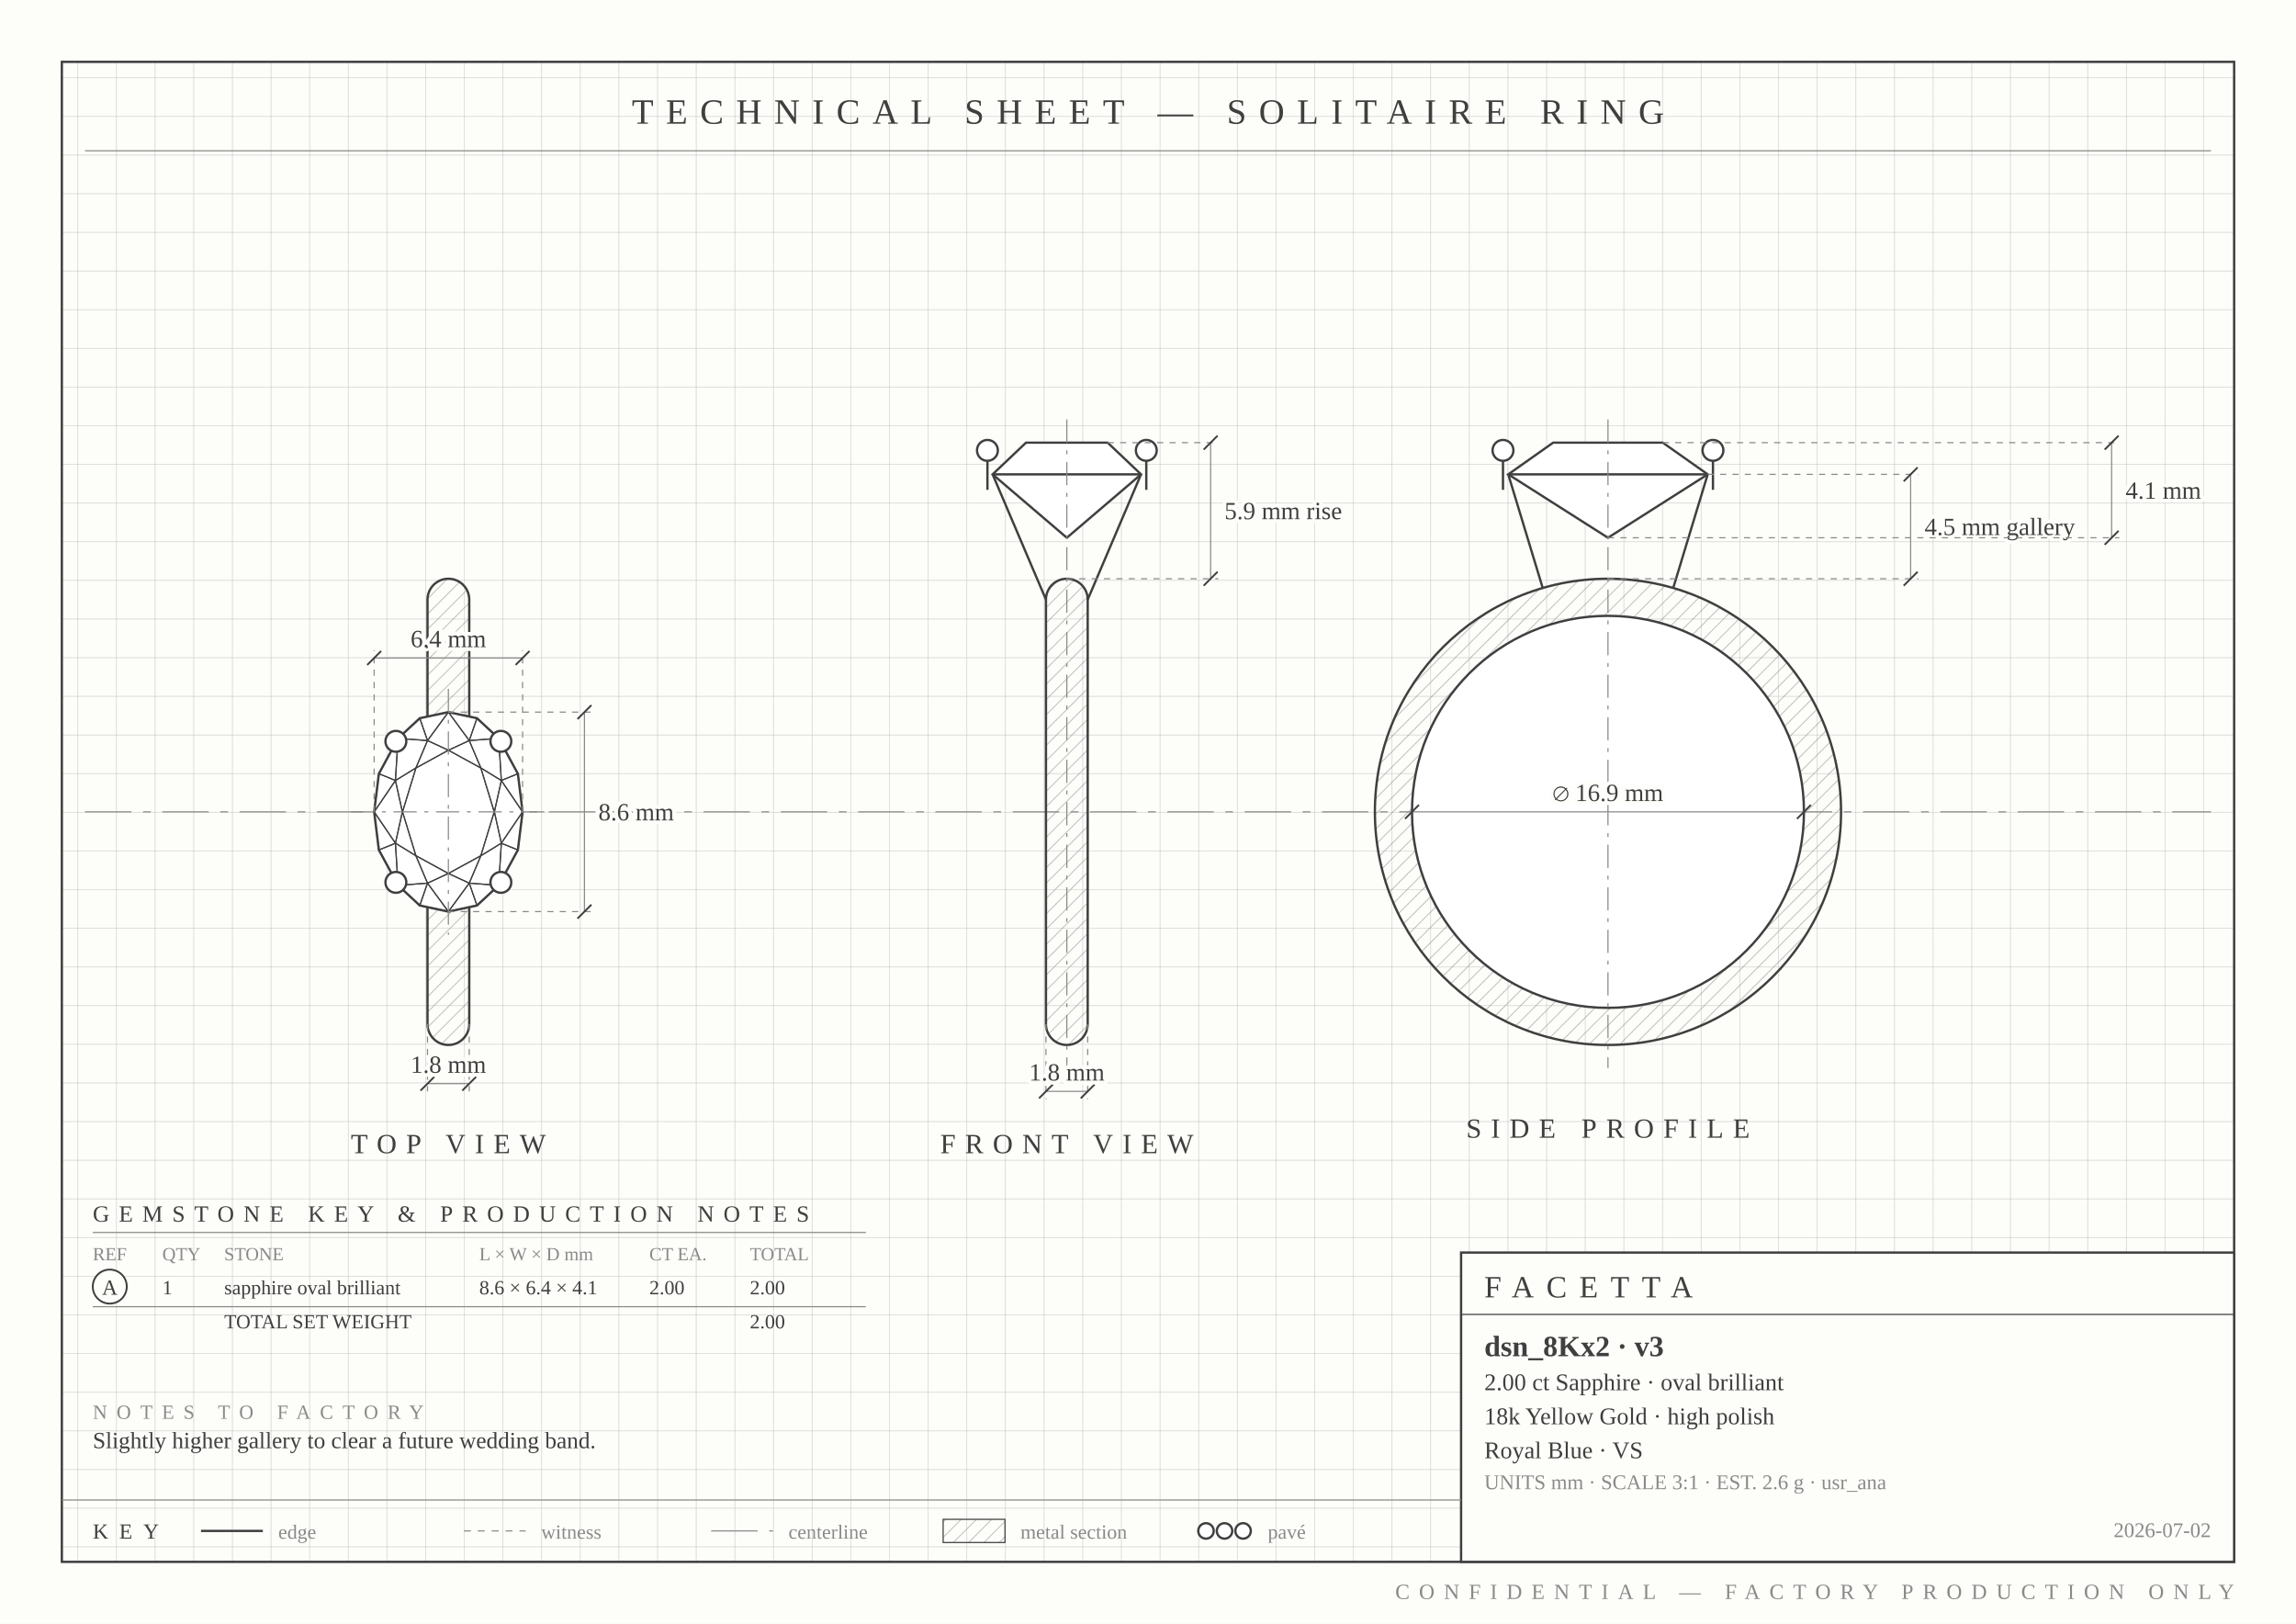
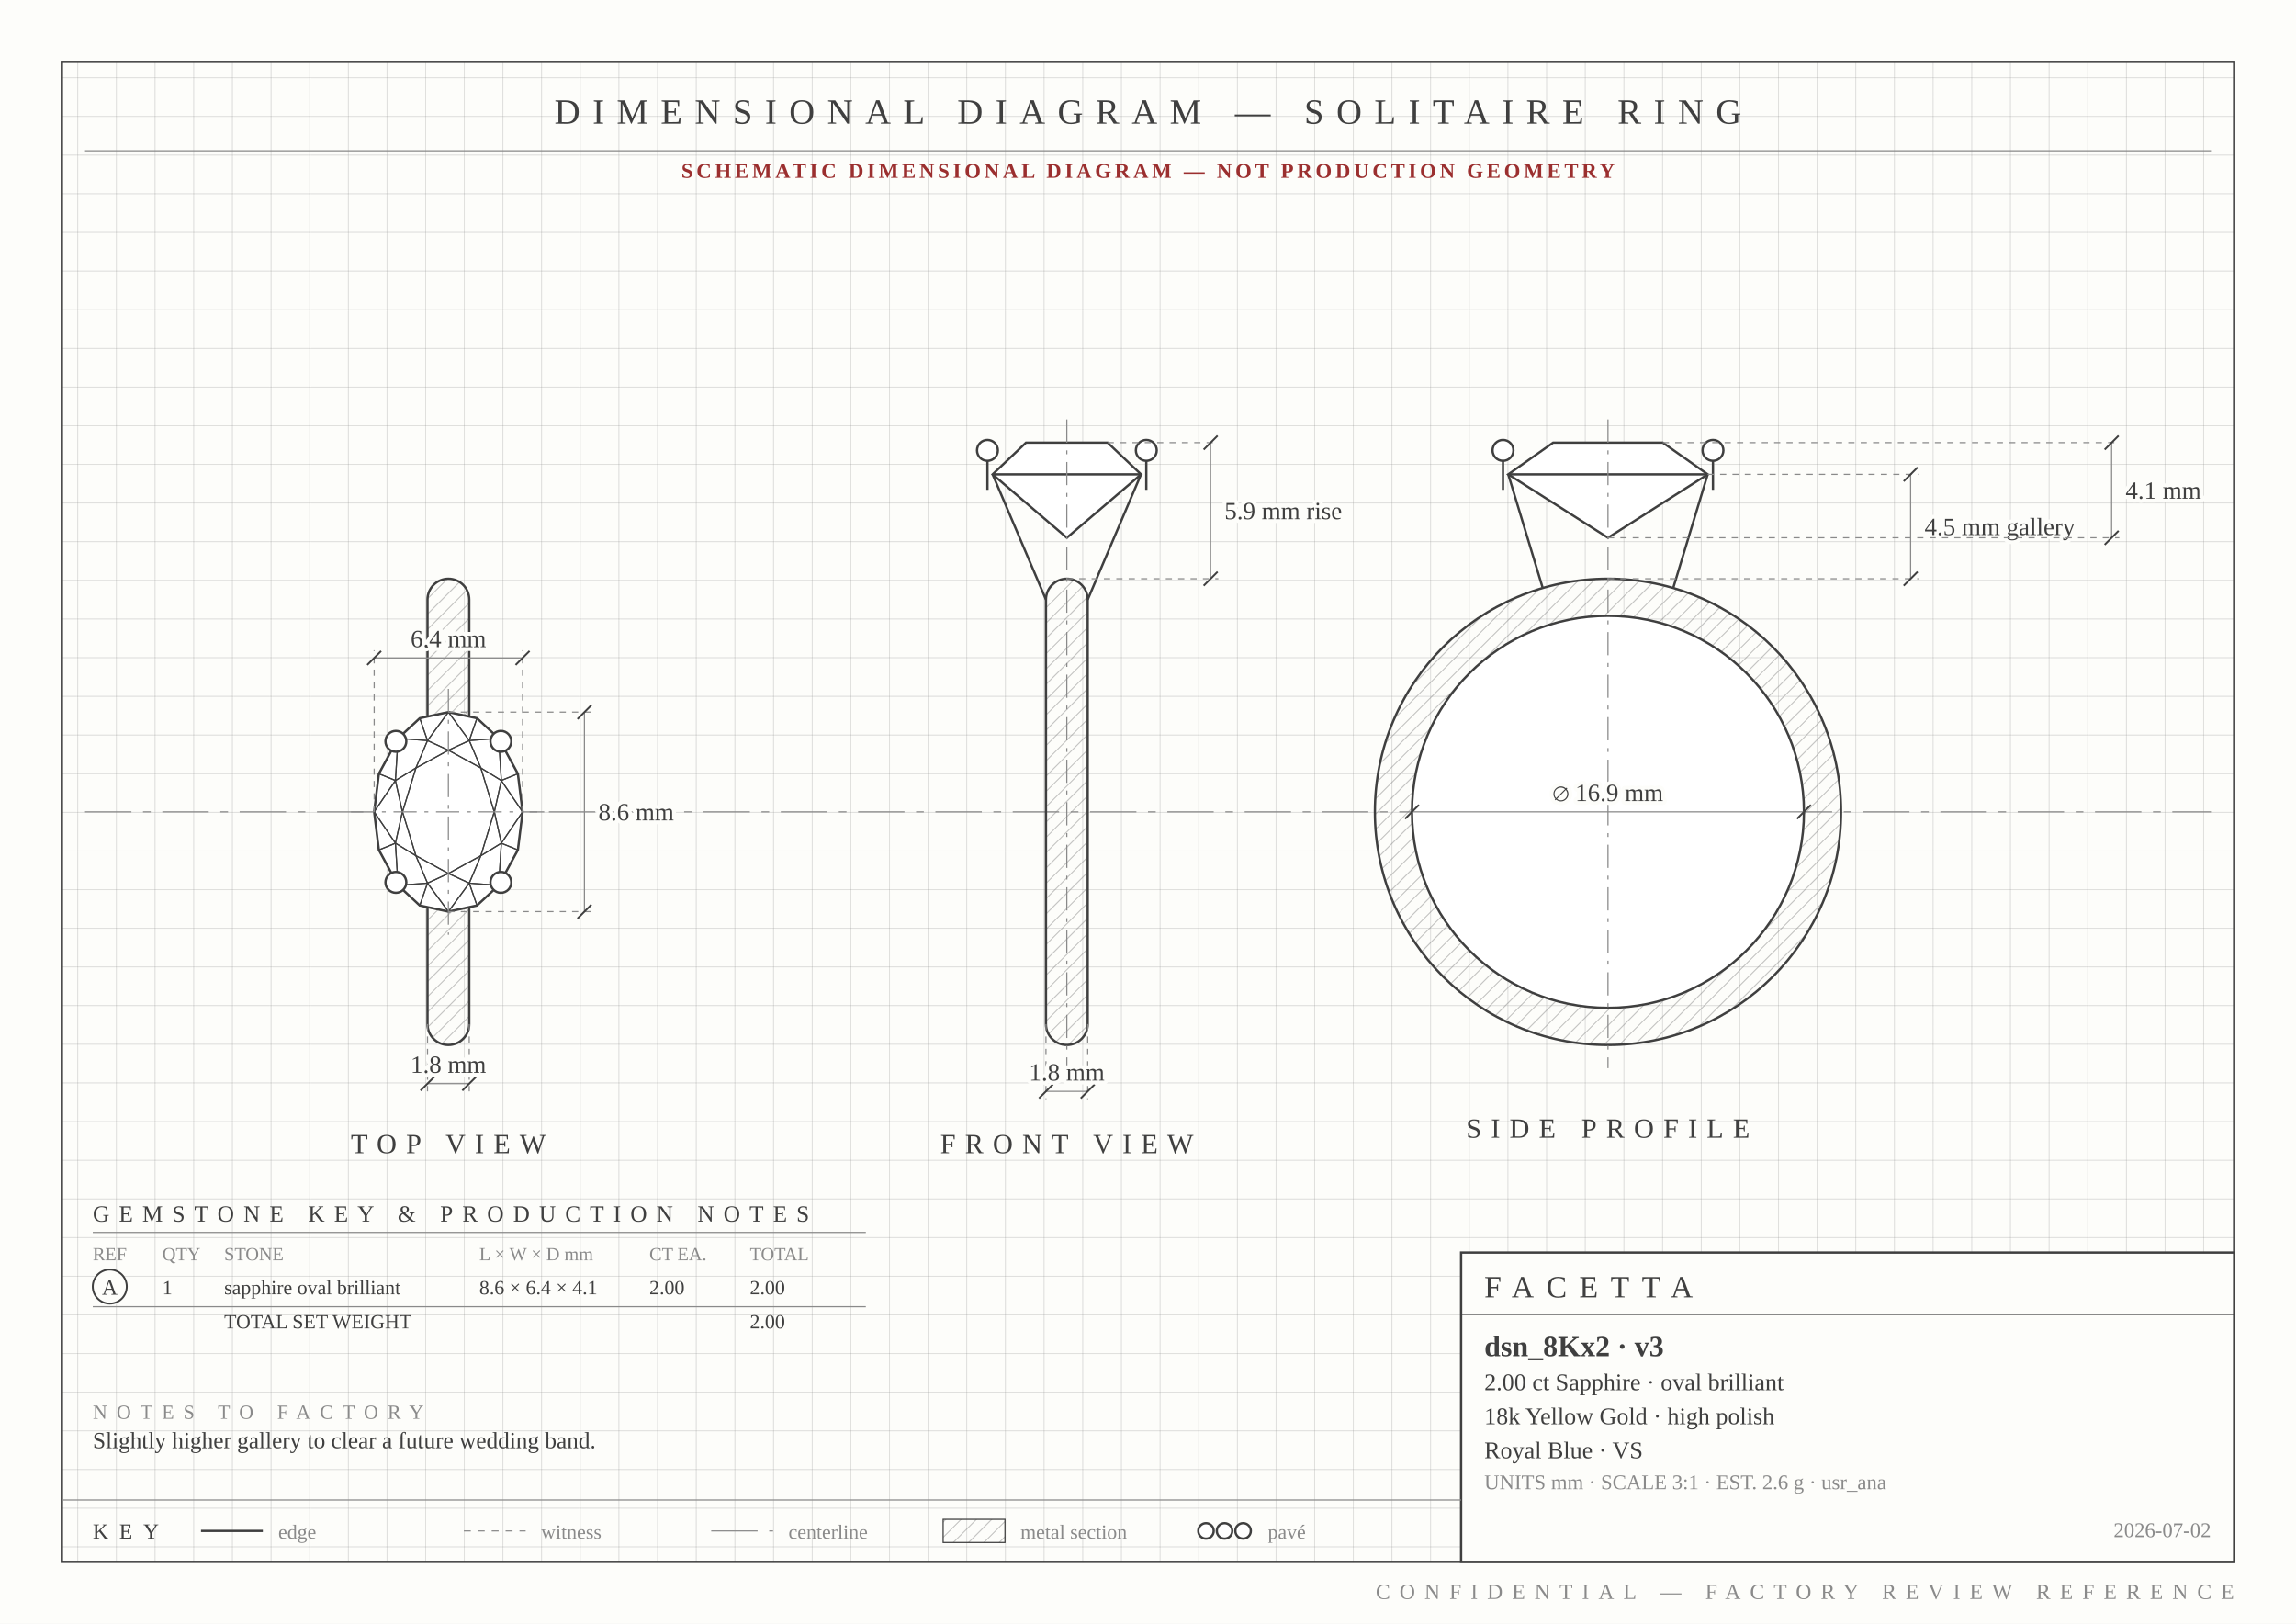
<svg xmlns="http://www.w3.org/2000/svg" viewBox="0 0 297 210" width="297mm" height="210mm" font-family="Georgia, 'Times New Roman', serif">
  <defs>
    <pattern id="hatch" width="1.4" height="1.4" patternTransform="rotate(45)" patternUnits="userSpaceOnUse">
      <line x1="0" y1="0" x2="0" y2="1.4" stroke="#8a8a8a" stroke-width="0.12" />
    </pattern>
    <pattern id="grid" width="5" height="5" patternUnits="userSpaceOnUse">
      <line x1="0" y1="0" x2="5" y2="0" stroke="#8a8a8a" stroke-width="0.06" />
      <line x1="0" y1="0" x2="0" y2="5" stroke="#8a8a8a" stroke-width="0.06" />
    </pattern>
  </defs>
  <rect x="0" y="0" width="297" height="210" fill="#fdfdfa" />
  <rect x="8" y="8" width="281" height="194" fill="url(#grid)" stroke="#3f3f3f" stroke-width="0.3" />
-   <text x="148.50" y="16.00" font-family="Georgia, 'Times New Roman', serif" font-size="4.6" fill="#3f3f3f" text-anchor="middle" letter-spacing="1.6">TECHNICAL SHEET — SOLITAIRE RING</text>
+   <text x="148.50" y="16.00" font-family="Georgia, 'Times New Roman', serif" font-size="4.6" fill="#3f3f3f" text-anchor="middle" letter-spacing="1.6">DIMENSIONAL DIAGRAM — SOLITAIRE RING</text>
  <line x1="11.00" y1="19.50" x2="286.00" y2="19.50" stroke="#8a8a8a" stroke-width="0.15" />
+   <text x="148.50" y="23.00" font-family="Georgia, 'Times New Roman', serif" font-size="2.7" fill="#9b2f2f" text-anchor="middle" font-weight="bold" letter-spacing="0.45">SCHEMATIC DIMENSIONAL DIAGRAM — NOT PRODUCTION GEOMETRY</text>
  <line x1="11.00" y1="105.00" x2="286.00" y2="105.00" stroke="#8a8a8a" stroke-width="0.15" stroke-dasharray="6 1.5 1 1.5" />
  <rect x="55.30" y="74.85" width="5.40" height="60.30" rx="2.70" fill="url(#hatch)" stroke="#3f3f3f" stroke-width="0.3" />
  <polygon points="48.40,105.00 49.01,100.07 51.49,95.50 51.50,95.49 54.30,92.89 54.30,92.89 58.00,92.10 61.70,92.89 61.70,92.89 64.50,95.49 64.51,95.50 66.99,100.07 67.60,105.00 66.99,109.93 64.51,114.50 64.50,114.51 61.70,117.11 61.70,117.11 58.00,117.90 54.30,117.11 54.30,117.11 51.50,114.51 51.49,114.50 49.01,109.93" fill="#ffffff" stroke="#3f3f3f" stroke-width="0.3" />
  <polygon points="55.30,95.78 58.00,92.10 60.70,95.78 60.70,95.78 58.00,97.03 58.00,97.03 55.30,95.78" fill="none" stroke="#3f3f3f" stroke-width="0.15" />
  <polygon points="55.30,114.22 55.30,114.22 58.00,112.97 58.00,112.97 60.70,114.22 60.70,114.22 58.00,117.90" fill="none" stroke="#3f3f3f" stroke-width="0.15" />
  <polygon points="51.15,100.94 51.49,95.50 51.50,95.49 51.50,95.49 55.30,95.78 55.30,95.78 55.30,95.78 53.80,99.32 51.15,100.95" fill="none" stroke="#3f3f3f" stroke-width="0.15" />
  <polygon points="51.15,109.06 51.15,109.05 53.80,110.68 55.30,114.22 55.30,114.22 55.30,114.22 51.50,114.51 51.50,114.51 51.49,114.50" fill="none" stroke="#3f3f3f" stroke-width="0.15" />
  <polygon points="60.70,95.78 60.70,95.78 60.70,95.78 64.50,95.49 64.50,95.49 64.51,95.50 64.85,100.94 64.85,100.95 62.20,99.32" fill="none" stroke="#3f3f3f" stroke-width="0.15" />
  <polygon points="60.70,114.22 62.20,110.68 64.85,109.05 64.85,109.06 64.51,114.50 64.50,114.51 64.50,114.51 60.70,114.22 60.70,114.22" fill="none" stroke="#3f3f3f" stroke-width="0.15" />
  <polygon points="48.40,105.00 51.15,100.95 52.05,105.00 51.15,109.05" fill="none" stroke="#3f3f3f" stroke-width="0.15" />
  <polygon points="63.95,105.00 64.85,100.95 67.60,105.00 64.85,109.05" fill="none" stroke="#3f3f3f" stroke-width="0.15" />
  <polygon points="54.30,92.89 54.30,92.89 58.00,92.10 58.00,92.10 55.30,95.78 55.30,95.78" fill="none" stroke="#3f3f3f" stroke-width="0.15" />
  <polygon points="54.30,117.11 55.30,114.22 55.30,114.22 58.00,117.90 58.00,117.90 54.30,117.11" fill="none" stroke="#3f3f3f" stroke-width="0.15" />
  <polygon points="58.00,92.10 58.00,92.10 61.70,92.89 61.70,92.89 60.70,95.78 60.70,95.78 58.00,92.10" fill="none" stroke="#3f3f3f" stroke-width="0.15" />
  <polygon points="58.00,117.90 60.70,114.22 60.70,114.22 61.70,117.11 61.70,117.11 58.00,117.90 58.00,117.90" fill="none" stroke="#3f3f3f" stroke-width="0.15" />
  <polygon points="52.07,105.00 53.80,99.33 58.00,97.03 58.00,97.03 62.20,99.33 63.93,105.00 62.20,110.67 58.00,112.97 58.00,112.97 53.80,110.67" fill="none" stroke="#3f3f3f" stroke-width="0.15" />
  <polygon points="53.80,99.32 55.30,95.78 58.00,97.03 53.80,99.33" fill="none" stroke="#3f3f3f" stroke-width="0.15" />
  <polygon points="53.80,110.68 53.80,110.67 58.00,112.97 55.30,114.22" fill="none" stroke="#3f3f3f" stroke-width="0.15" />
  <polygon points="58.00,97.03 60.70,95.78 62.20,99.32 62.20,99.33" fill="none" stroke="#3f3f3f" stroke-width="0.15" />
  <polygon points="58.00,112.97 62.20,110.67 62.20,110.68 60.70,114.22" fill="none" stroke="#3f3f3f" stroke-width="0.15" />
  <polygon points="51.15,100.95 51.15,100.95 53.80,99.32 53.80,99.33 52.07,105.00 52.05,105.00" fill="none" stroke="#3f3f3f" stroke-width="0.15" />
  <polygon points="51.15,109.05 52.05,105.00 52.07,105.00 53.80,110.67 53.80,110.68 51.15,109.05" fill="none" stroke="#3f3f3f" stroke-width="0.15" />
  <polygon points="62.20,99.33 62.20,99.32 64.85,100.95 64.85,100.95 63.95,105.00 63.93,105.00" fill="none" stroke="#3f3f3f" stroke-width="0.15" />
  <polygon points="62.20,110.67 63.93,105.00 63.95,105.00 64.85,109.05 64.85,109.05 62.20,110.68" fill="none" stroke="#3f3f3f" stroke-width="0.15" />
  <polygon points="51.50,95.49 54.30,92.89 55.30,95.78" fill="none" stroke="#3f3f3f" stroke-width="0.15" />
  <polygon points="51.50,114.51 55.30,114.22 54.30,117.11" fill="none" stroke="#3f3f3f" stroke-width="0.15" />
  <polygon points="60.70,95.78 61.70,92.89 64.50,95.49" fill="none" stroke="#3f3f3f" stroke-width="0.15" />
  <polygon points="60.70,114.22 64.50,114.51 61.70,117.11" fill="none" stroke="#3f3f3f" stroke-width="0.15" />
  <polygon points="49.01,100.07 51.49,95.50 51.15,100.94" fill="none" stroke="#3f3f3f" stroke-width="0.15" />
  <polygon points="49.01,109.93 51.15,109.06 51.49,114.50" fill="none" stroke="#3f3f3f" stroke-width="0.15" />
  <polygon points="64.51,95.50 66.99,100.07 64.85,100.94" fill="none" stroke="#3f3f3f" stroke-width="0.15" />
  <polygon points="64.51,114.50 64.85,109.06 66.99,109.93" fill="none" stroke="#3f3f3f" stroke-width="0.15" />
  <polygon points="48.40,105.00 48.40,105.00 48.40,105.00 51.15,109.05 51.15,109.05 51.15,109.06 49.01,109.93 49.01,109.93" fill="none" stroke="#3f3f3f" stroke-width="0.15" />
  <polygon points="48.40,105.00 49.01,100.07 49.01,100.07 51.15,100.94 51.15,100.95 51.15,100.95 48.40,105.00" fill="none" stroke="#3f3f3f" stroke-width="0.15" />
  <polygon points="64.85,109.05 64.85,109.05 67.60,105.00 67.60,105.00 66.99,109.93 66.99,109.93 64.85,109.06" fill="none" stroke="#3f3f3f" stroke-width="0.15" />
  <polygon points="64.85,100.95 64.85,100.94 66.99,100.07 66.99,100.07 67.60,105.00 67.60,105.00 67.60,105.00 64.85,100.95" fill="none" stroke="#3f3f3f" stroke-width="0.15" />
  <line x1="58.00" y1="89.10" x2="58.00" y2="120.90" stroke="#8a8a8a" stroke-width="0.15" stroke-dasharray="3 1 0.5 1" />
  <line x1="45.40" y1="105.00" x2="70.60" y2="105.00" stroke="#8a8a8a" stroke-width="0.15" stroke-dasharray="3 1 0.5 1" />
  <circle cx="64.79" cy="114.12" r="1.35" fill="#ffffff" stroke="#3f3f3f" stroke-width="0.3" />
  <circle cx="51.21" cy="114.12" r="1.35" fill="#ffffff" stroke="#3f3f3f" stroke-width="0.3" />
  <circle cx="51.21" cy="95.88" r="1.35" fill="#ffffff" stroke="#3f3f3f" stroke-width="0.3" />
  <circle cx="64.79" cy="95.88" r="1.35" fill="#ffffff" stroke="#3f3f3f" stroke-width="0.3" />
  <line x1="48.40" y1="105.00" x2="48.40" y2="84.10" stroke="#8a8a8a" stroke-width="0.15" stroke-dasharray="0.8 0.8" />
  <line x1="67.60" y1="105.00" x2="67.60" y2="84.10" stroke="#8a8a8a" stroke-width="0.15" stroke-dasharray="0.8 0.8" />
  <line x1="48.40" y1="85.10" x2="67.60" y2="85.10" stroke="#8a8a8a" stroke-width="0.15" />
  <line x1="47.50" y1="86.00" x2="49.30" y2="84.20" stroke="#3f3f3f" stroke-width="0.24" />
  <line x1="66.70" y1="86.00" x2="68.50" y2="84.20" stroke="#3f3f3f" stroke-width="0.24" />
  <text x="58.00" y="83.70" font-family="Georgia, 'Times New Roman', serif" font-size="3.2" fill="#3f3f3f" text-anchor="middle" stroke="#fdfdfa" stroke-width="1.0" stroke-linejoin="round" paint-order="stroke">6.4 mm</text>
  <line x1="58.00" y1="92.10" x2="76.60" y2="92.10" stroke="#8a8a8a" stroke-width="0.15" stroke-dasharray="0.8 0.8" />
  <line x1="58.00" y1="117.90" x2="76.60" y2="117.90" stroke="#8a8a8a" stroke-width="0.15" stroke-dasharray="0.8 0.8" />
  <line x1="75.60" y1="92.10" x2="75.60" y2="117.90" stroke="#8a8a8a" stroke-width="0.15" />
  <line x1="74.70" y1="93.00" x2="76.50" y2="91.20" stroke="#3f3f3f" stroke-width="0.24" />
  <line x1="74.70" y1="118.80" x2="76.50" y2="117.00" stroke="#3f3f3f" stroke-width="0.24" />
  <text x="77.40" y="106.10" font-family="Georgia, 'Times New Roman', serif" font-size="3.2" fill="#3f3f3f" text-anchor="start" stroke="#fdfdfa" stroke-width="1.0" stroke-linejoin="round" paint-order="stroke">8.6 mm</text>
  <line x1="55.30" y1="132.45" x2="55.30" y2="141.15" stroke="#8a8a8a" stroke-width="0.15" stroke-dasharray="0.8 0.8" />
  <line x1="60.70" y1="132.45" x2="60.70" y2="141.15" stroke="#8a8a8a" stroke-width="0.15" stroke-dasharray="0.8 0.8" />
  <line x1="55.30" y1="140.15" x2="60.70" y2="140.15" stroke="#8a8a8a" stroke-width="0.15" />
  <line x1="54.40" y1="141.05" x2="56.20" y2="139.25" stroke="#3f3f3f" stroke-width="0.24" />
  <line x1="59.80" y1="141.05" x2="61.60" y2="139.25" stroke="#3f3f3f" stroke-width="0.24" />
  <text x="58.00" y="138.75" font-family="Georgia, 'Times New Roman', serif" font-size="3.2" fill="#3f3f3f" text-anchor="middle" stroke="#fdfdfa" stroke-width="1.0" stroke-linejoin="round" paint-order="stroke">1.8 mm</text>
  <text x="58.00" y="149.15" font-family="Georgia, 'Times New Roman', serif" font-size="3.6" fill="#3f3f3f" text-anchor="middle" letter-spacing="1.2">TOP VIEW</text>
  <rect x="135.30" y="74.85" width="5.40" height="60.30" rx="2.70" fill="url(#hatch)" stroke="#3f3f3f" stroke-width="0.3" />
  <line x1="135.30" y1="77.55" x2="128.40" y2="61.35" stroke="#3f3f3f" stroke-width="0.3" />
  <line x1="140.70" y1="77.55" x2="147.60" y2="61.35" stroke="#3f3f3f" stroke-width="0.3" />
  <polygon points="132.72,57.25 143.28,57.25 147.60,61.35 138.00,69.55 128.40,61.35" fill="#ffffff" stroke="#3f3f3f" stroke-width="0.3" />
  <line x1="128.40" y1="61.35" x2="147.60" y2="61.35" stroke="#3f3f3f" stroke-width="0.3" />
  <line x1="138.00" y1="54.25" x2="138.00" y2="138.15" stroke="#8a8a8a" stroke-width="0.15" stroke-dasharray="3 1 0.5 1" />
  <line x1="127.73" y1="63.35" x2="127.73" y2="58.25" stroke="#3f3f3f" stroke-width="0.3" />
  <circle cx="127.73" cy="58.25" r="1.35" fill="#ffffff" stroke="#3f3f3f" stroke-width="0.3" />
  <line x1="148.28" y1="63.35" x2="148.28" y2="58.25" stroke="#3f3f3f" stroke-width="0.3" />
  <circle cx="148.28" cy="58.25" r="1.35" fill="#ffffff" stroke="#3f3f3f" stroke-width="0.3" />
  <line x1="143.28" y1="57.25" x2="157.60" y2="57.25" stroke="#8a8a8a" stroke-width="0.15" stroke-dasharray="0.8 0.8" />
  <line x1="138.00" y1="74.85" x2="157.60" y2="74.85" stroke="#8a8a8a" stroke-width="0.15" stroke-dasharray="0.8 0.8" />
  <line x1="156.60" y1="57.25" x2="156.60" y2="74.85" stroke="#8a8a8a" stroke-width="0.15" />
  <line x1="155.70" y1="58.15" x2="157.50" y2="56.35" stroke="#3f3f3f" stroke-width="0.24" />
  <line x1="155.70" y1="75.75" x2="157.50" y2="73.95" stroke="#3f3f3f" stroke-width="0.24" />
  <text x="158.40" y="67.15" font-family="Georgia, 'Times New Roman', serif" font-size="3.2" fill="#3f3f3f" text-anchor="start" stroke="#fdfdfa" stroke-width="1.0" stroke-linejoin="round" paint-order="stroke">5.9 mm rise</text>
  <line x1="135.30" y1="132.45" x2="135.30" y2="142.15" stroke="#8a8a8a" stroke-width="0.15" stroke-dasharray="0.8 0.8" />
  <line x1="140.70" y1="132.45" x2="140.70" y2="142.15" stroke="#8a8a8a" stroke-width="0.15" stroke-dasharray="0.8 0.8" />
  <line x1="135.30" y1="141.15" x2="140.70" y2="141.15" stroke="#8a8a8a" stroke-width="0.15" />
  <line x1="134.40" y1="142.05" x2="136.20" y2="140.25" stroke="#3f3f3f" stroke-width="0.24" />
  <line x1="139.80" y1="142.05" x2="141.60" y2="140.25" stroke="#3f3f3f" stroke-width="0.24" />
  <text x="138.00" y="139.75" font-family="Georgia, 'Times New Roman', serif" font-size="3.2" fill="#3f3f3f" text-anchor="middle" stroke="#fdfdfa" stroke-width="1.0" stroke-linejoin="round" paint-order="stroke">1.8 mm</text>
  <text x="138.00" y="149.15" font-family="Georgia, 'Times New Roman', serif" font-size="3.6" fill="#3f3f3f" text-anchor="middle" letter-spacing="1.2">FRONT VIEW</text>
  <circle cx="208.00" cy="105.00" r="30.15" fill="url(#hatch)" stroke="#3f3f3f" stroke-width="0.3" />
  <circle cx="208.00" cy="105.00" r="25.35" fill="#ffffff" stroke="#3f3f3f" stroke-width="0.3" />
  <line x1="199.56" y1="76.05" x2="195.10" y2="61.35" stroke="#3f3f3f" stroke-width="0.3" />
  <line x1="216.44" y1="76.05" x2="220.90" y2="61.35" stroke="#3f3f3f" stroke-width="0.3" />
  <polygon points="200.91,57.25 215.09,57.25 220.90,61.35 208.00,69.55 195.10,61.35" fill="#ffffff" stroke="#3f3f3f" stroke-width="0.3" />
  <line x1="195.10" y1="61.35" x2="220.90" y2="61.35" stroke="#3f3f3f" stroke-width="0.3" />
  <line x1="208.00" y1="54.25" x2="208.00" y2="138.15" stroke="#8a8a8a" stroke-width="0.15" stroke-dasharray="3 1 0.5 1" />
  <line x1="194.42" y1="63.35" x2="194.42" y2="58.25" stroke="#3f3f3f" stroke-width="0.3" />
  <circle cx="194.42" cy="58.25" r="1.35" fill="#ffffff" stroke="#3f3f3f" stroke-width="0.3" />
  <line x1="221.58" y1="63.35" x2="221.58" y2="58.25" stroke="#3f3f3f" stroke-width="0.3" />
  <circle cx="221.58" cy="58.25" r="1.35" fill="#ffffff" stroke="#3f3f3f" stroke-width="0.3" />
  <line x1="182.65" y1="105.00" x2="233.35" y2="105.00" stroke="#8a8a8a" stroke-width="0.15" />
  <line x1="181.75" y1="105.90" x2="183.55" y2="104.10" stroke="#3f3f3f" stroke-width="0.24" />
  <line x1="232.45" y1="105.90" x2="234.25" y2="104.10" stroke="#3f3f3f" stroke-width="0.24" />
  <text x="208.00" y="103.60" font-family="Georgia, 'Times New Roman', serif" font-size="3.2" fill="#3f3f3f" text-anchor="middle" stroke="#fdfdfa" stroke-width="1.0" stroke-linejoin="round" paint-order="stroke">⌀ 16.9 mm</text>
  <line x1="220.90" y1="61.35" x2="248.15" y2="61.35" stroke="#8a8a8a" stroke-width="0.15" stroke-dasharray="0.8 0.8" />
  <line x1="208.00" y1="74.85" x2="248.15" y2="74.85" stroke="#8a8a8a" stroke-width="0.15" stroke-dasharray="0.8 0.8" />
  <line x1="247.15" y1="61.35" x2="247.15" y2="74.85" stroke="#8a8a8a" stroke-width="0.15" />
  <line x1="246.25" y1="62.25" x2="248.05" y2="60.45" stroke="#3f3f3f" stroke-width="0.24" />
  <line x1="246.25" y1="75.75" x2="248.05" y2="73.95" stroke="#3f3f3f" stroke-width="0.24" />
  <text x="248.95" y="69.20" font-family="Georgia, 'Times New Roman', serif" font-size="3.2" fill="#3f3f3f" text-anchor="start" stroke="#fdfdfa" stroke-width="1.0" stroke-linejoin="round" paint-order="stroke">4.5 mm gallery</text>
  <line x1="215.09" y1="57.25" x2="274.15" y2="57.25" stroke="#8a8a8a" stroke-width="0.15" stroke-dasharray="0.8 0.8" />
  <line x1="208.00" y1="69.55" x2="274.15" y2="69.55" stroke="#8a8a8a" stroke-width="0.15" stroke-dasharray="0.8 0.8" />
  <line x1="273.15" y1="57.25" x2="273.15" y2="69.55" stroke="#8a8a8a" stroke-width="0.15" />
  <line x1="272.25" y1="58.15" x2="274.05" y2="56.35" stroke="#3f3f3f" stroke-width="0.24" />
  <line x1="272.25" y1="70.45" x2="274.05" y2="68.65" stroke="#3f3f3f" stroke-width="0.24" />
  <text x="274.95" y="64.50" font-family="Georgia, 'Times New Roman', serif" font-size="3.2" fill="#3f3f3f" text-anchor="start" stroke="#fdfdfa" stroke-width="1.0" stroke-linejoin="round" paint-order="stroke">4.1 mm</text>
  <text x="208.00" y="147.15" font-family="Georgia, 'Times New Roman', serif" font-size="3.6" fill="#3f3f3f" text-anchor="middle" letter-spacing="1.2">SIDE PROFILE</text>
  <text x="12.00" y="158.00" font-family="Georgia, 'Times New Roman', serif" font-size="3.0" fill="#3f3f3f" text-anchor="start" letter-spacing="1.2">GEMSTONE KEY &amp; PRODUCTION NOTES</text>
  <line x1="12.00" y1="159.40" x2="112.00" y2="159.40" stroke="#8a8a8a" stroke-width="0.15" />
  <text x="12.00" y="163.00" font-family="Georgia, 'Times New Roman', serif" font-size="2.4" fill="#8a8a8a" text-anchor="start">REF</text>
  <text x="21.00" y="163.00" font-family="Georgia, 'Times New Roman', serif" font-size="2.4" fill="#8a8a8a" text-anchor="start">QTY</text>
  <text x="29.00" y="163.00" font-family="Georgia, 'Times New Roman', serif" font-size="2.4" fill="#8a8a8a" text-anchor="start">STONE</text>
  <text x="62.00" y="163.00" font-family="Georgia, 'Times New Roman', serif" font-size="2.4" fill="#8a8a8a" text-anchor="start">L × W × D mm</text>
  <text x="84.00" y="163.00" font-family="Georgia, 'Times New Roman', serif" font-size="2.4" fill="#8a8a8a" text-anchor="start">CT EA.</text>
  <text x="97.00" y="163.00" font-family="Georgia, 'Times New Roman', serif" font-size="2.4" fill="#8a8a8a" text-anchor="start">TOTAL</text>
  <circle cx="14.20" cy="166.40" r="2.2" fill="#fdfdfa" stroke="#3f3f3f" stroke-width="0.24" />
  <text x="14.20" y="167.45" font-family="Georgia, 'Times New Roman', serif" font-size="2.8" fill="#3f3f3f" text-anchor="middle">A</text>
  <text x="21.00" y="167.40" font-family="Georgia, 'Times New Roman', serif" font-size="2.6" fill="#3f3f3f" text-anchor="start">1</text>
  <text x="29.00" y="167.40" font-family="Georgia, 'Times New Roman', serif" font-size="2.6" fill="#3f3f3f" text-anchor="start">sapphire oval brilliant</text>
  <text x="62.00" y="167.40" font-family="Georgia, 'Times New Roman', serif" font-size="2.6" fill="#3f3f3f" text-anchor="start">8.6 × 6.4 × 4.1</text>
  <text x="84.00" y="167.40" font-family="Georgia, 'Times New Roman', serif" font-size="2.6" fill="#3f3f3f" text-anchor="start">2.00</text>
  <text x="97.00" y="167.40" font-family="Georgia, 'Times New Roman', serif" font-size="2.6" fill="#3f3f3f" text-anchor="start">2.00</text>
  <line x1="12.00" y1="169.00" x2="112.00" y2="169.00" stroke="#8a8a8a" stroke-width="0.15" />
  <text x="29.00" y="171.80" font-family="Georgia, 'Times New Roman', serif" font-size="2.6" fill="#3f3f3f" text-anchor="start">TOTAL SET WEIGHT</text>
  <text x="97.00" y="171.80" font-family="Georgia, 'Times New Roman', serif" font-size="2.6" fill="#3f3f3f" text-anchor="start">2.00</text>
  <rect x="189.00" y="162.00" width="100" height="40" fill="#fdfdfa" stroke="#3f3f3f" stroke-width="0.3" />
  <line x1="189.00" y1="170.00" x2="289.00" y2="170.00" stroke="#3f3f3f" stroke-width="0.15" />
  <text x="192.00" y="167.80" font-family="Georgia, 'Times New Roman', serif" font-size="4.0" fill="#3f3f3f" text-anchor="start" letter-spacing="1.6">FACETTA</text>
  <text x="192.00" y="175.40" font-family="Georgia, 'Times New Roman', serif" font-size="3.8" fill="#3f3f3f" text-anchor="start" font-weight="bold">dsn_8Kx2  ·  v3</text>
  <text x="192.00" y="179.80" font-family="Georgia, 'Times New Roman', serif" font-size="3.1" fill="#3f3f3f" text-anchor="start">2.00 ct Sapphire  ·  oval brilliant</text>
  <text x="192.00" y="184.20" font-family="Georgia, 'Times New Roman', serif" font-size="3.1" fill="#3f3f3f" text-anchor="start">18k Yellow Gold  ·  high polish</text>
  <text x="192.00" y="188.60" font-family="Georgia, 'Times New Roman', serif" font-size="3.1" fill="#3f3f3f" text-anchor="start">Royal Blue  ·  VS</text>
  <text x="192.00" y="192.60" font-family="Georgia, 'Times New Roman', serif" font-size="2.7" fill="#8a8a8a" text-anchor="start">UNITS mm  ·  SCALE 3:1  ·  EST. 2.6 g  ·  usr_ana</text>
  <text x="286.00" y="198.80" font-family="Georgia, 'Times New Roman', serif" font-size="2.7" fill="#8a8a8a" text-anchor="end">2026-07-02</text>
  <line x1="8.00" y1="194.00" x2="189.00" y2="194.00" stroke="#8a8a8a" stroke-width="0.15" />
  <text x="12.00" y="199.00" font-family="Georgia, 'Times New Roman', serif" font-size="2.8" fill="#3f3f3f" text-anchor="start" letter-spacing="1.4">KEY</text>
  <line x1="26.00" y1="198.00" x2="34.00" y2="198.00" stroke="#3f3f3f" stroke-width="0.3" />
  <text x="36.00" y="199.00" font-family="Georgia, 'Times New Roman', serif" font-size="2.6" fill="#8a8a8a" text-anchor="start">edge</text>
  <line x1="60.00" y1="198.00" x2="68.00" y2="198.00" stroke="#8a8a8a" stroke-width="0.15" stroke-dasharray="0.9 0.9" />
  <text x="70.00" y="199.00" font-family="Georgia, 'Times New Roman', serif" font-size="2.6" fill="#8a8a8a" text-anchor="start">witness</text>
  <line x1="92.00" y1="198.00" x2="100.00" y2="198.00" stroke="#8a8a8a" stroke-width="0.15" stroke-dasharray="6 1.5 1 1.5" />
  <text x="102.00" y="199.00" font-family="Georgia, 'Times New Roman', serif" font-size="2.6" fill="#8a8a8a" text-anchor="start">centerline</text>
  <rect x="122.00" y="196.50" width="8" height="3" fill="url(#hatch)" stroke="#3f3f3f" stroke-width="0.15" />
  <text x="132.00" y="199.00" font-family="Georgia, 'Times New Roman', serif" font-size="2.6" fill="#8a8a8a" text-anchor="start">metal section</text>
  <circle cx="156.00" cy="198.00" r="1.00" fill="#ffffff" stroke="#3f3f3f" stroke-width="0.3" />
  <circle cx="158.40" cy="198.00" r="1.00" fill="#ffffff" stroke="#3f3f3f" stroke-width="0.3" />
  <circle cx="160.80" cy="198.00" r="1.00" fill="#ffffff" stroke="#3f3f3f" stroke-width="0.3" />
  <text x="164.00" y="199.00" font-family="Georgia, 'Times New Roman', serif" font-size="2.6" fill="#8a8a8a" text-anchor="start">pavé</text>
  <text x="12.00" y="183.50" font-family="Georgia, 'Times New Roman', serif" font-size="2.6" fill="#8a8a8a" text-anchor="start" letter-spacing="1.2">NOTES TO FACTORY</text>
  <text x="12.00" y="187.30" font-family="Georgia, 'Times New Roman', serif" font-size="3.0" fill="#3f3f3f" text-anchor="start">Slightly higher gallery to clear a future wedding band.</text>
-   <text x="289.00" y="206.80" font-family="Georgia, 'Times New Roman', serif" font-size="2.8" fill="#8a8a8a" text-anchor="end" letter-spacing="1.2">CONFIDENTIAL — FACTORY PRODUCTION ONLY</text>
+   <text x="289.00" y="206.80" font-family="Georgia, 'Times New Roman', serif" font-size="2.8" fill="#8a8a8a" text-anchor="end" letter-spacing="1.2">CONFIDENTIAL — FACTORY REVIEW REFERENCE</text>
</svg>
